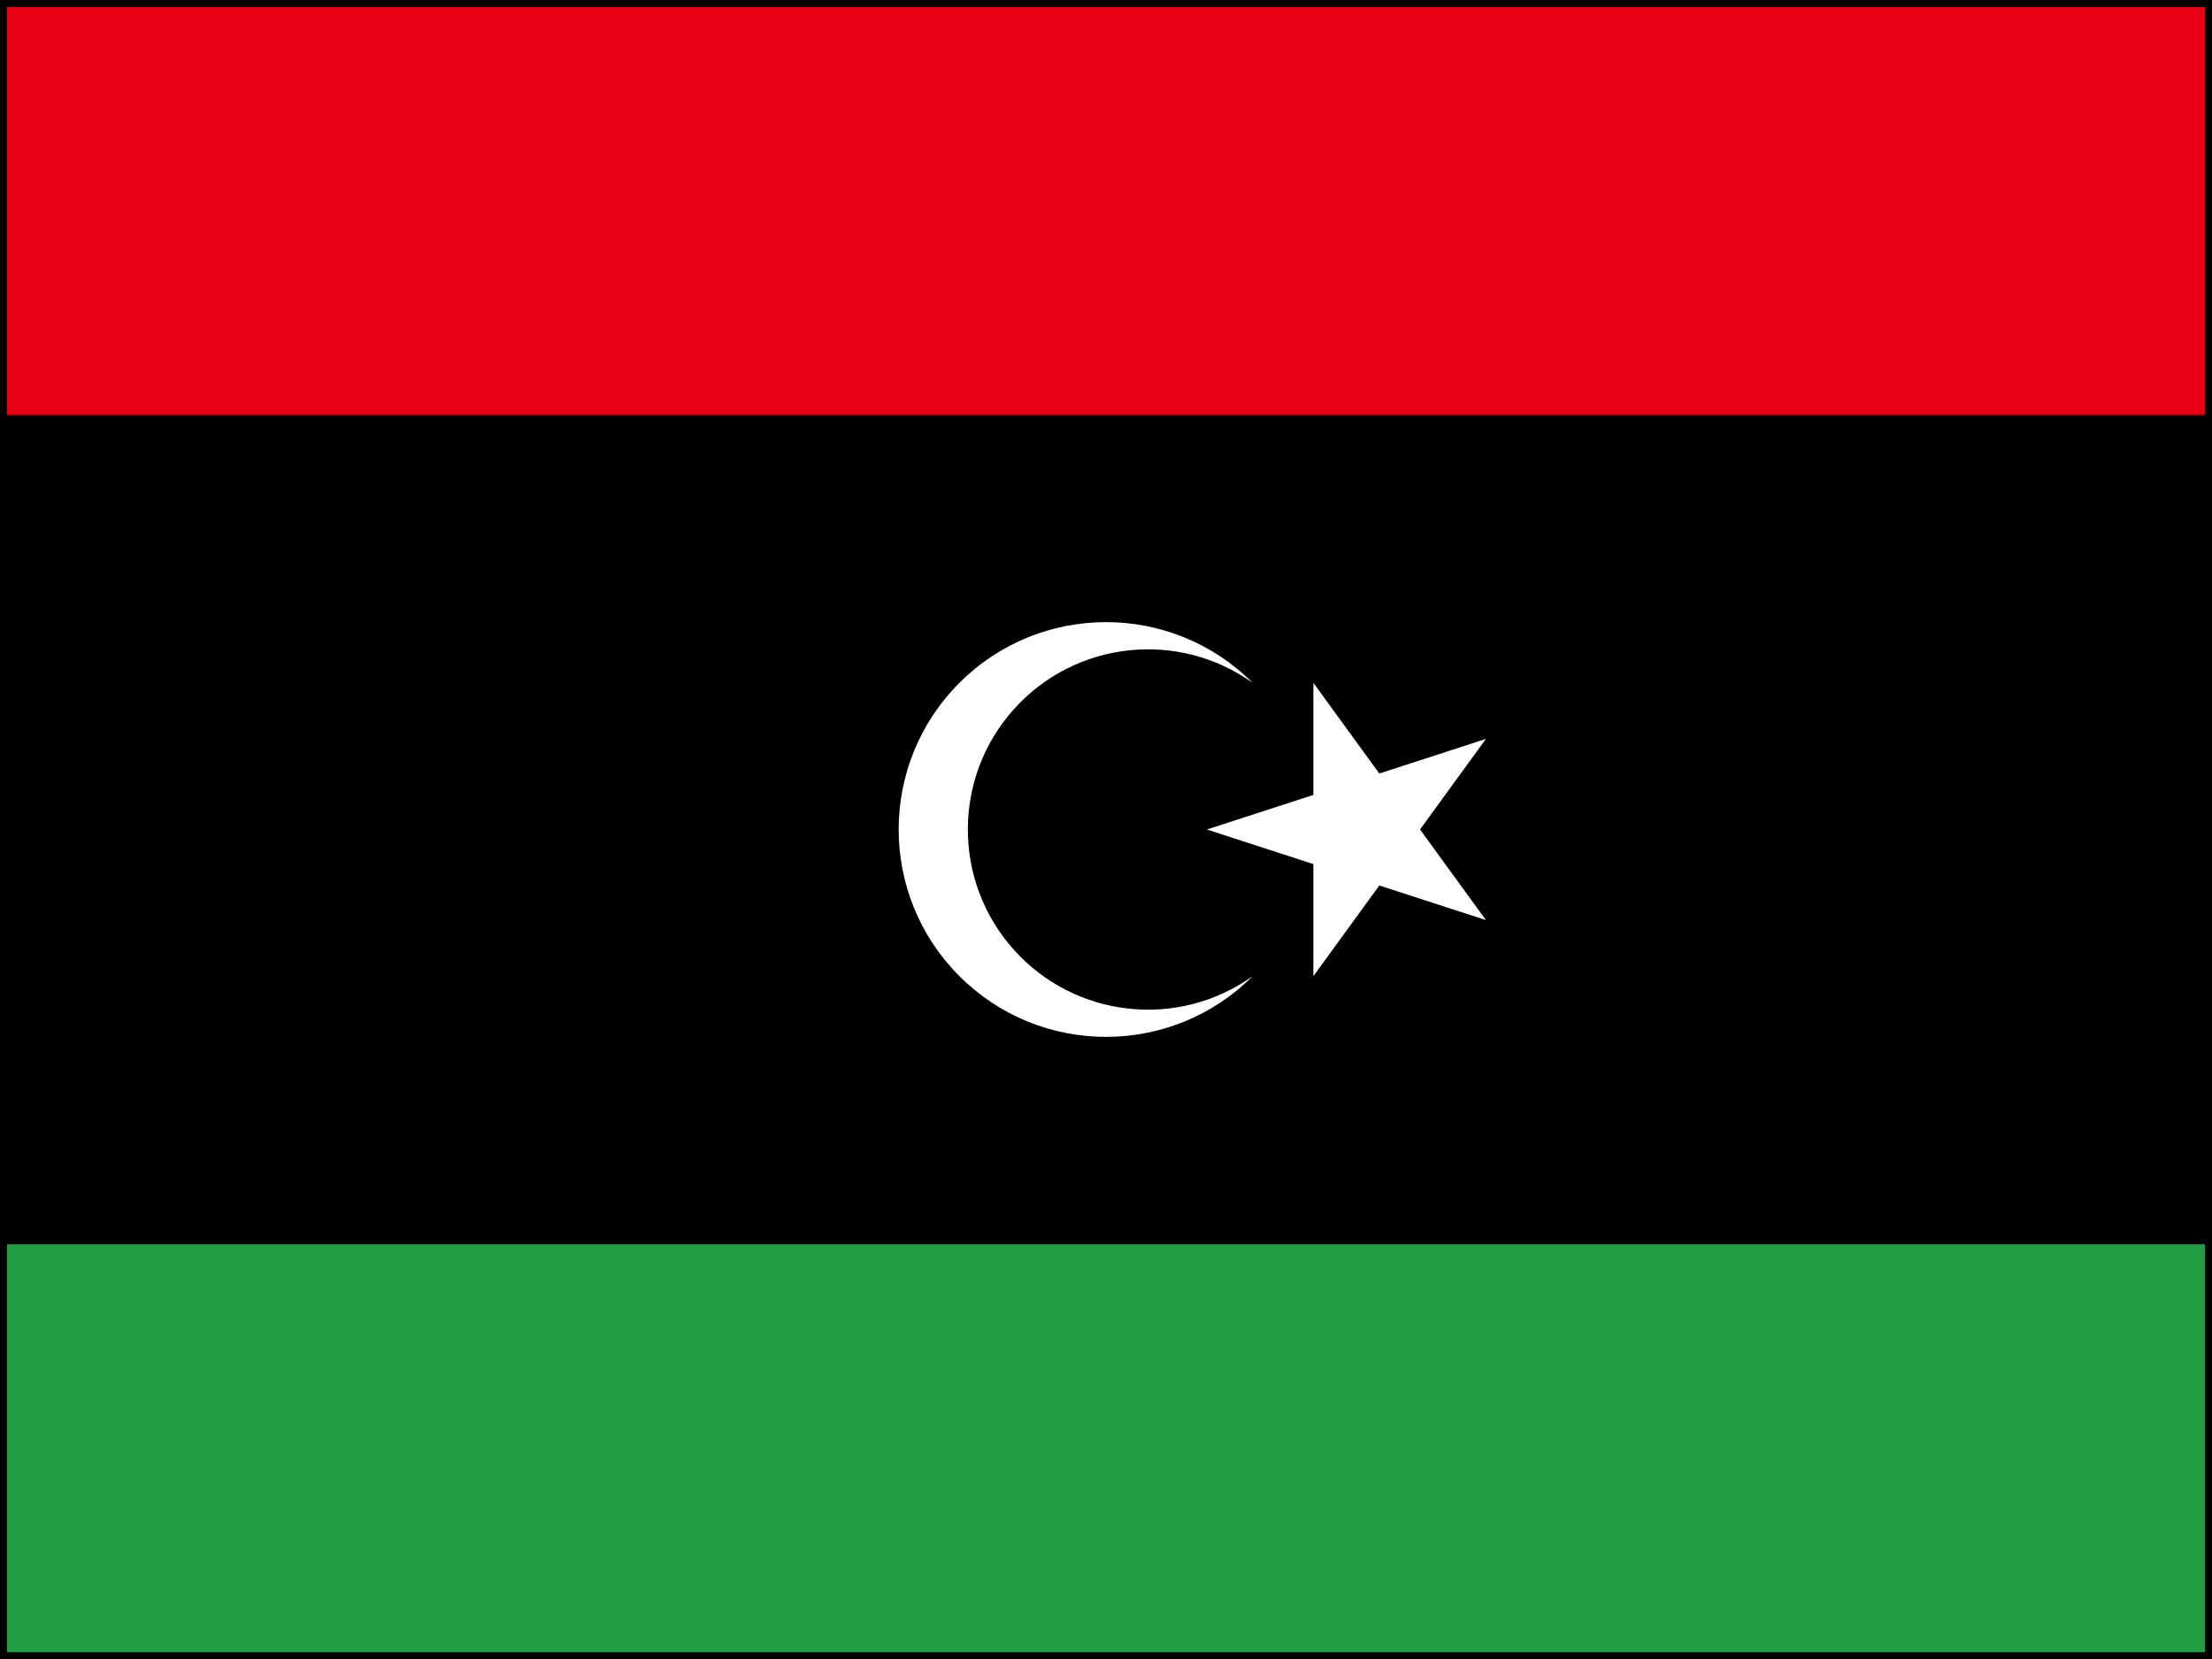
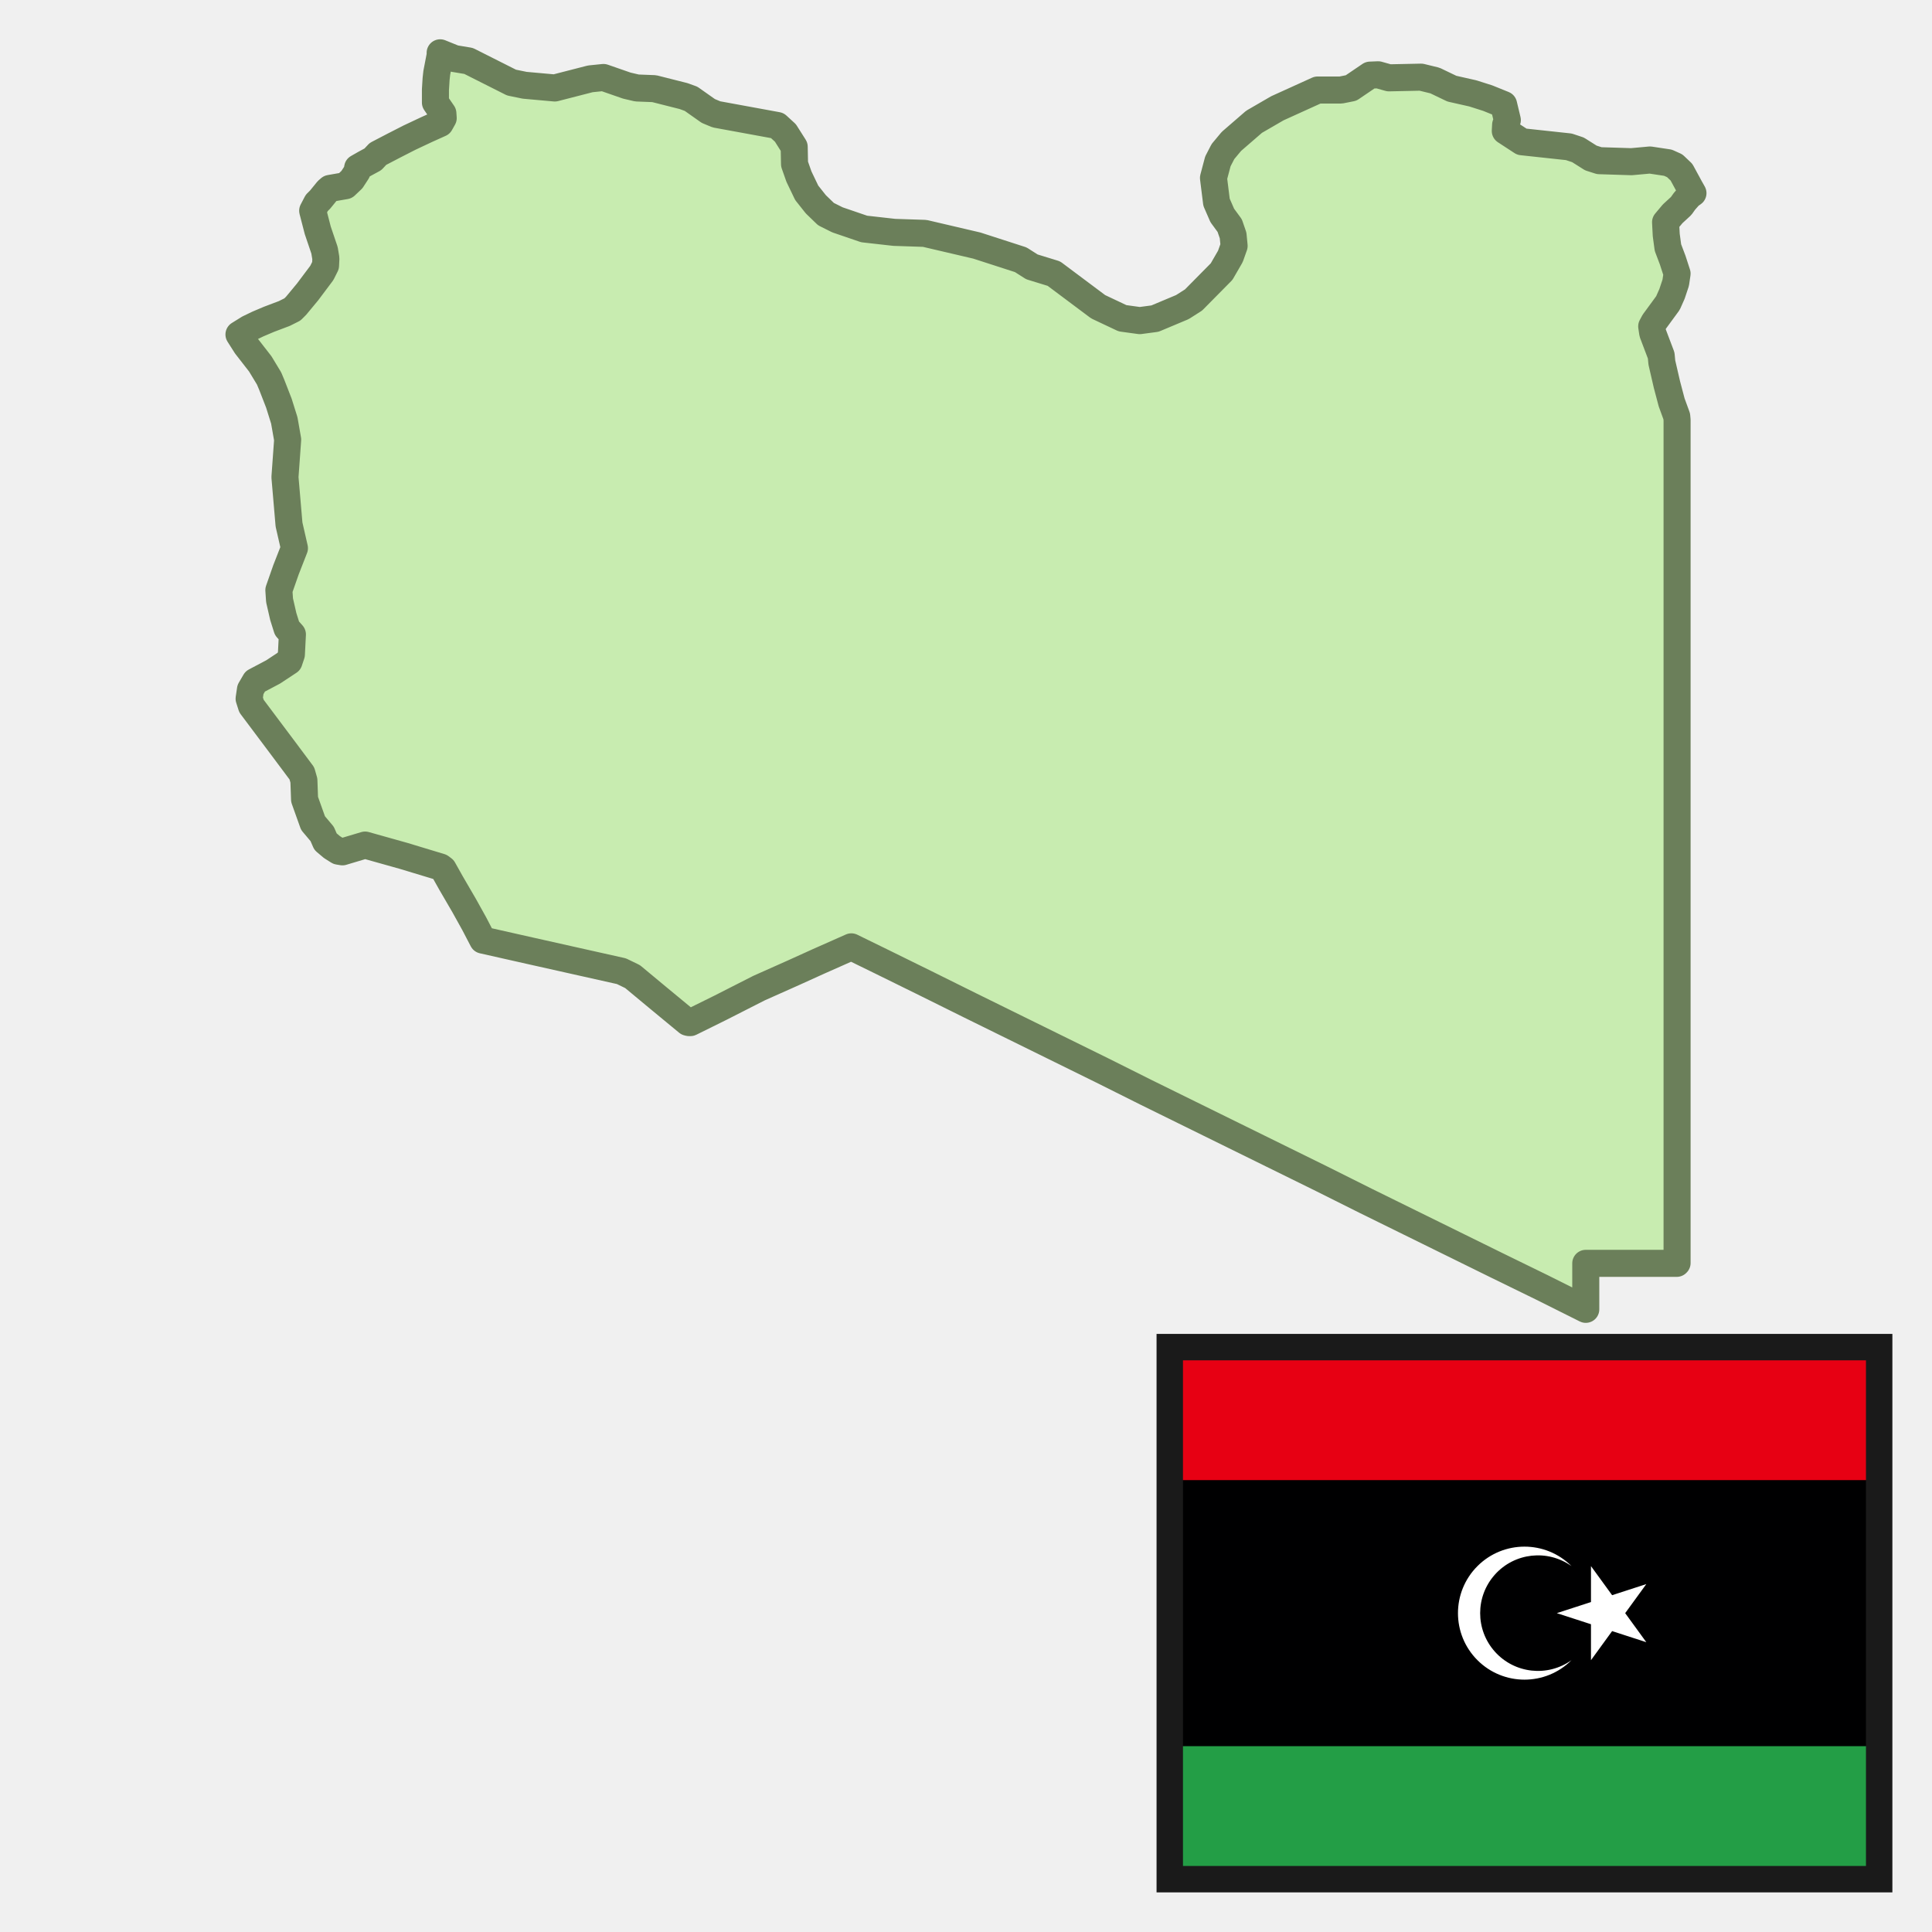
- <svg xmlns="http://www.w3.org/2000/svg" id="flag-icons-ly" viewBox="0 0 640 480" data-copyright="© 2026 Sensory App House">
-   <defs>
-     <clipPath id="ly-a">
-       <path d="M166.7-20h666.6v500H166.7z" />
-     </clipPath>
-   </defs>
-   <g clip-path="url(#ly-a)" transform="matrix(.96 0 0 .96 -160 19.2)">
-     <path fill="#239e46" d="M0-20h1000v500H0z" />
-     <path fill="#000001" d="M0-20h1000v375H0z" />
-     <path fill="#e70013" d="M0-20h1000v125H0z" />
-     <path fill="#fff" d="M544.2 185.8a54.3 54.3 0 1 0 0 88.4 62.5 62.5 0 1 1 0-88.4M530.4 230l84.1-27.3-52 71.5v-88.4l52 71.5z" />
+ <svg xmlns="http://www.w3.org/2000/svg" viewBox="0 0 512 512">
+   <g transform="translate(26.59 -48.91) scale(0.8961)">
+     <path d="M 46.6 150.4 L 49.9 149.0 L 54.4 147.3 L 56.8 146.1 L 57.9 145.0 L 61.3 140.9 L 63.1 138.5 L 65.5 135.3 L 66.6 133.1 L 66.7 131.0 L 66.3 128.6 L 64.3 122.7 L 62.8 116.9 L 64.0 114.6 L 65.0 113.6 L 67.2 110.9 L 67.9 110.3 L 72.5 109.5 L 74.4 107.7 L 75.9 105.4 L 76.1 104.2 L 78.2 103.0 L 80.6 101.7 L 82.1 100.1 L 86.9 97.6 L 91.4 95.3 L 96.5 92.9 L 100.5 91.1 L 101.4 89.5 L 101.3 88.1 L 99.1 84.9 L 99.1 81.1 L 99.3 77.9 L 99.5 76.1 L 100.5 70.9 L 100.5 70.2 L 104.7 71.9 L 108.9 72.6 L 121.6 79.0 L 125.5 79.8 L 134.4 80.6 L 144.9 77.9 L 148.8 77.5 L 155.7 79.9 L 158.7 80.6 L 163.8 80.8 L 172.5 83.0 L 174.7 83.8 L 179.8 87.4 L 182.2 88.4 L 200.2 91.7 L 202.6 93.9 L 205.2 98.0 L 205.3 103.1 L 206.6 106.8 L 208.9 111.6 L 211.6 115.0 L 214.6 117.9 L 218.0 119.6 L 225.9 122.3 L 234.8 123.3 L 243.8 123.6 L 259.2 127.2 L 272.2 131.4 L 275.5 133.5 L 282.0 135.5 L 295.1 145.3 L 302.3 148.7 L 307.4 149.4 L 311.9 148.8 L 320.0 145.4 L 323.3 143.3 L 331.6 134.9 L 334.2 130.4 L 335.3 127.3 L 335.0 124.2 L 334.0 121.3 L 331.8 118.3 L 330.1 114.4 L 329.2 107.2 L 330.5 102.3 L 332.0 99.4 L 334.5 96.4 L 341.2 90.6 L 348.1 86.6 L 360.0 81.2 L 366.9 81.2 L 369.9 80.6 L 375.5 76.8 L 377.9 76.7 L 381.1 77.6 L 390.6 77.4 L 394.7 78.4 L 399.7 80.8 L 405.9 82.2 L 410.3 83.6 L 415.0 85.5 L 416.1 90.1 L 415.6 91.5 L 415.5 93.3 L 420.4 96.5 L 434.3 98.0 L 437.0 98.9 L 440.8 101.3 L 443.3 102.1 L 452.8 102.4 L 458.3 101.9 L 463.6 102.7 L 465.6 103.6 L 467.6 105.5 L 470.1 110.1 L 471.0 111.7 L 470.0 112.4 L 468.5 114.1 L 467.5 115.5 L 465.0 117.8 L 462.9 120.3 L 463.1 124.1 L 463.6 127.8 L 465.0 131.5 L 466.3 135.5 L 465.9 138.2 L 464.8 141.5 L 463.6 144.2 L 459.5 149.8 L 458.8 151.1 L 459.1 153.1 L 461.6 159.7 L 461.8 161.8 L 463.3 168.3 L 464.7 173.6 L 466.2 177.7 L 466.3 178.8 L 466.3 184.9 L 466.3 191.0 L 466.3 197.1 L 466.3 203.2 L 466.3 209.3 L 466.3 215.4 L 466.3 221.5 L 466.3 227.6 L 466.3 233.7 L 466.3 239.8 L 466.3 245.9 L 466.3 252.0 L 466.3 258.1 L 466.3 264.2 L 466.3 270.3 L 466.3 276.4 L 466.3 282.5 L 466.3 288.6 L 466.3 294.7 L 466.3 300.8 L 466.3 306.9 L 466.3 312.9 L 466.3 319.1 L 466.3 325.1 L 466.3 331.2 L 466.3 337.4 L 466.3 343.4 L 466.3 349.6 L 466.3 355.6 L 466.3 361.7 L 466.3 367.9 L 466.3 373.9 L 466.3 387.5 L 466.3 401.0 L 466.3 414.5 L 466.3 428.0 L 466.3 428.1 L 466.2 428.1 L 466.2 428.2 L 466.1 428.2 L 459.3 428.2 L 452.7 428.2 L 445.9 428.2 L 439.3 428.2 L 439.3 431.6 L 439.3 435.0 L 439.3 438.4 L 439.3 441.8 L 426.3 435.3 L 413.2 428.9 L 400.2 422.5 L 387.2 416.1 L 374.2 409.7 L 361.2 403.2 L 348.2 396.8 L 335.2 390.4 L 322.2 384.0 L 309.2 377.6 L 296.2 371.1 L 283.2 364.7 L 270.2 358.3 L 257.2 351.9 L 244.1 345.4 L 231.1 339.0 L 222.1 334.6 L 212.4 338.9 L 204.9 342.3 L 194.8 346.8 L 183.4 352.6 L 174.5 357.0 L 174.1 357.0 L 173.7 356.9 L 164.5 349.3 L 157.4 343.4 L 154.1 341.8 L 140.7 338.8 L 127.3 335.8 L 113.1 332.6 L 110.6 327.8 L 107.6 322.4 L 103.7 315.7 L 101.4 311.6 L 100.6 311.0 L 89.7 307.7 L 78.3 304.5 L 71.6 306.5 L 70.4 306.3 L 68.5 305.1 L 66.6 303.5 L 65.6 301.2 L 62.9 298.0 L 60.4 291.0 L 60.2 285.4 L 59.6 283.3 L 53.7 275.4 L 48.3 268.2 L 44.7 263.4 L 44.0 261.2 L 44.4 258.5 L 45.8 256.1 L 51.1 253.3 L 55.8 250.2 L 56.5 248.1 L 56.8 242.2 L 55.2 240.4 L 54.1 236.9 L 53.0 232.1 L 52.8 229.1 L 54.9 223.1 L 57.4 216.7 L 55.8 209.7 L 54.6 195.7 L 55.4 184.6 L 54.7 180.6 L 54.4 178.9 L 52.8 173.8 L 50.7 168.4 L 49.9 166.5 L 47.3 162.2 L 43.1 156.8 L 41.0 153.5 L 43.9 151.7 L 46.6 150.4 Z" fill="#c8ecb0" stroke="#6b7f5a" stroke-width="8" stroke-linejoin="round" fill-rule="evenodd" />
  </g>
-   <rect x="1" y="1" width="638" height="478" fill="none" stroke="#000000" stroke-width="2" />
+   <rect x="310" y="357" width="188" height="141" fill="#ffffff" />
+   <g transform="translate(310 357) scale(0.29375)">
+     <defs>
+       <clipPath id="ly-a">
+         <path d="M166.7-20h666.6v500H166.7z" />
+       </clipPath>
+     </defs>
+     <g clip-path="url(#ly-a)" transform="matrix(.96 0 0 .96 -160 19.2)">
+       <path fill="#239e46" d="M0-20h1000v500H0z" />
+       <path fill="#000001" d="M0-20h1000v375H0z" />
+       <path fill="#e70013" d="M0-20h1000v125H0z" />
+       <path fill="#fff" d="M544.2 185.8a54.3 54.3 0 1 0 0 88.4 62.5 62.5 0 1 1 0-88.4M530.4 230l84.1-27.3-52 71.5v-88.4l52 71.5z" />
+     </g>
+     <rect x="1" y="1" width="638" height="478" fill="none" stroke="#000000" stroke-width="2" />
+   </g>
+   <rect x="310" y="357" width="188" height="141" fill="none" stroke="#1a1a1a" stroke-width="7" />
</svg>
